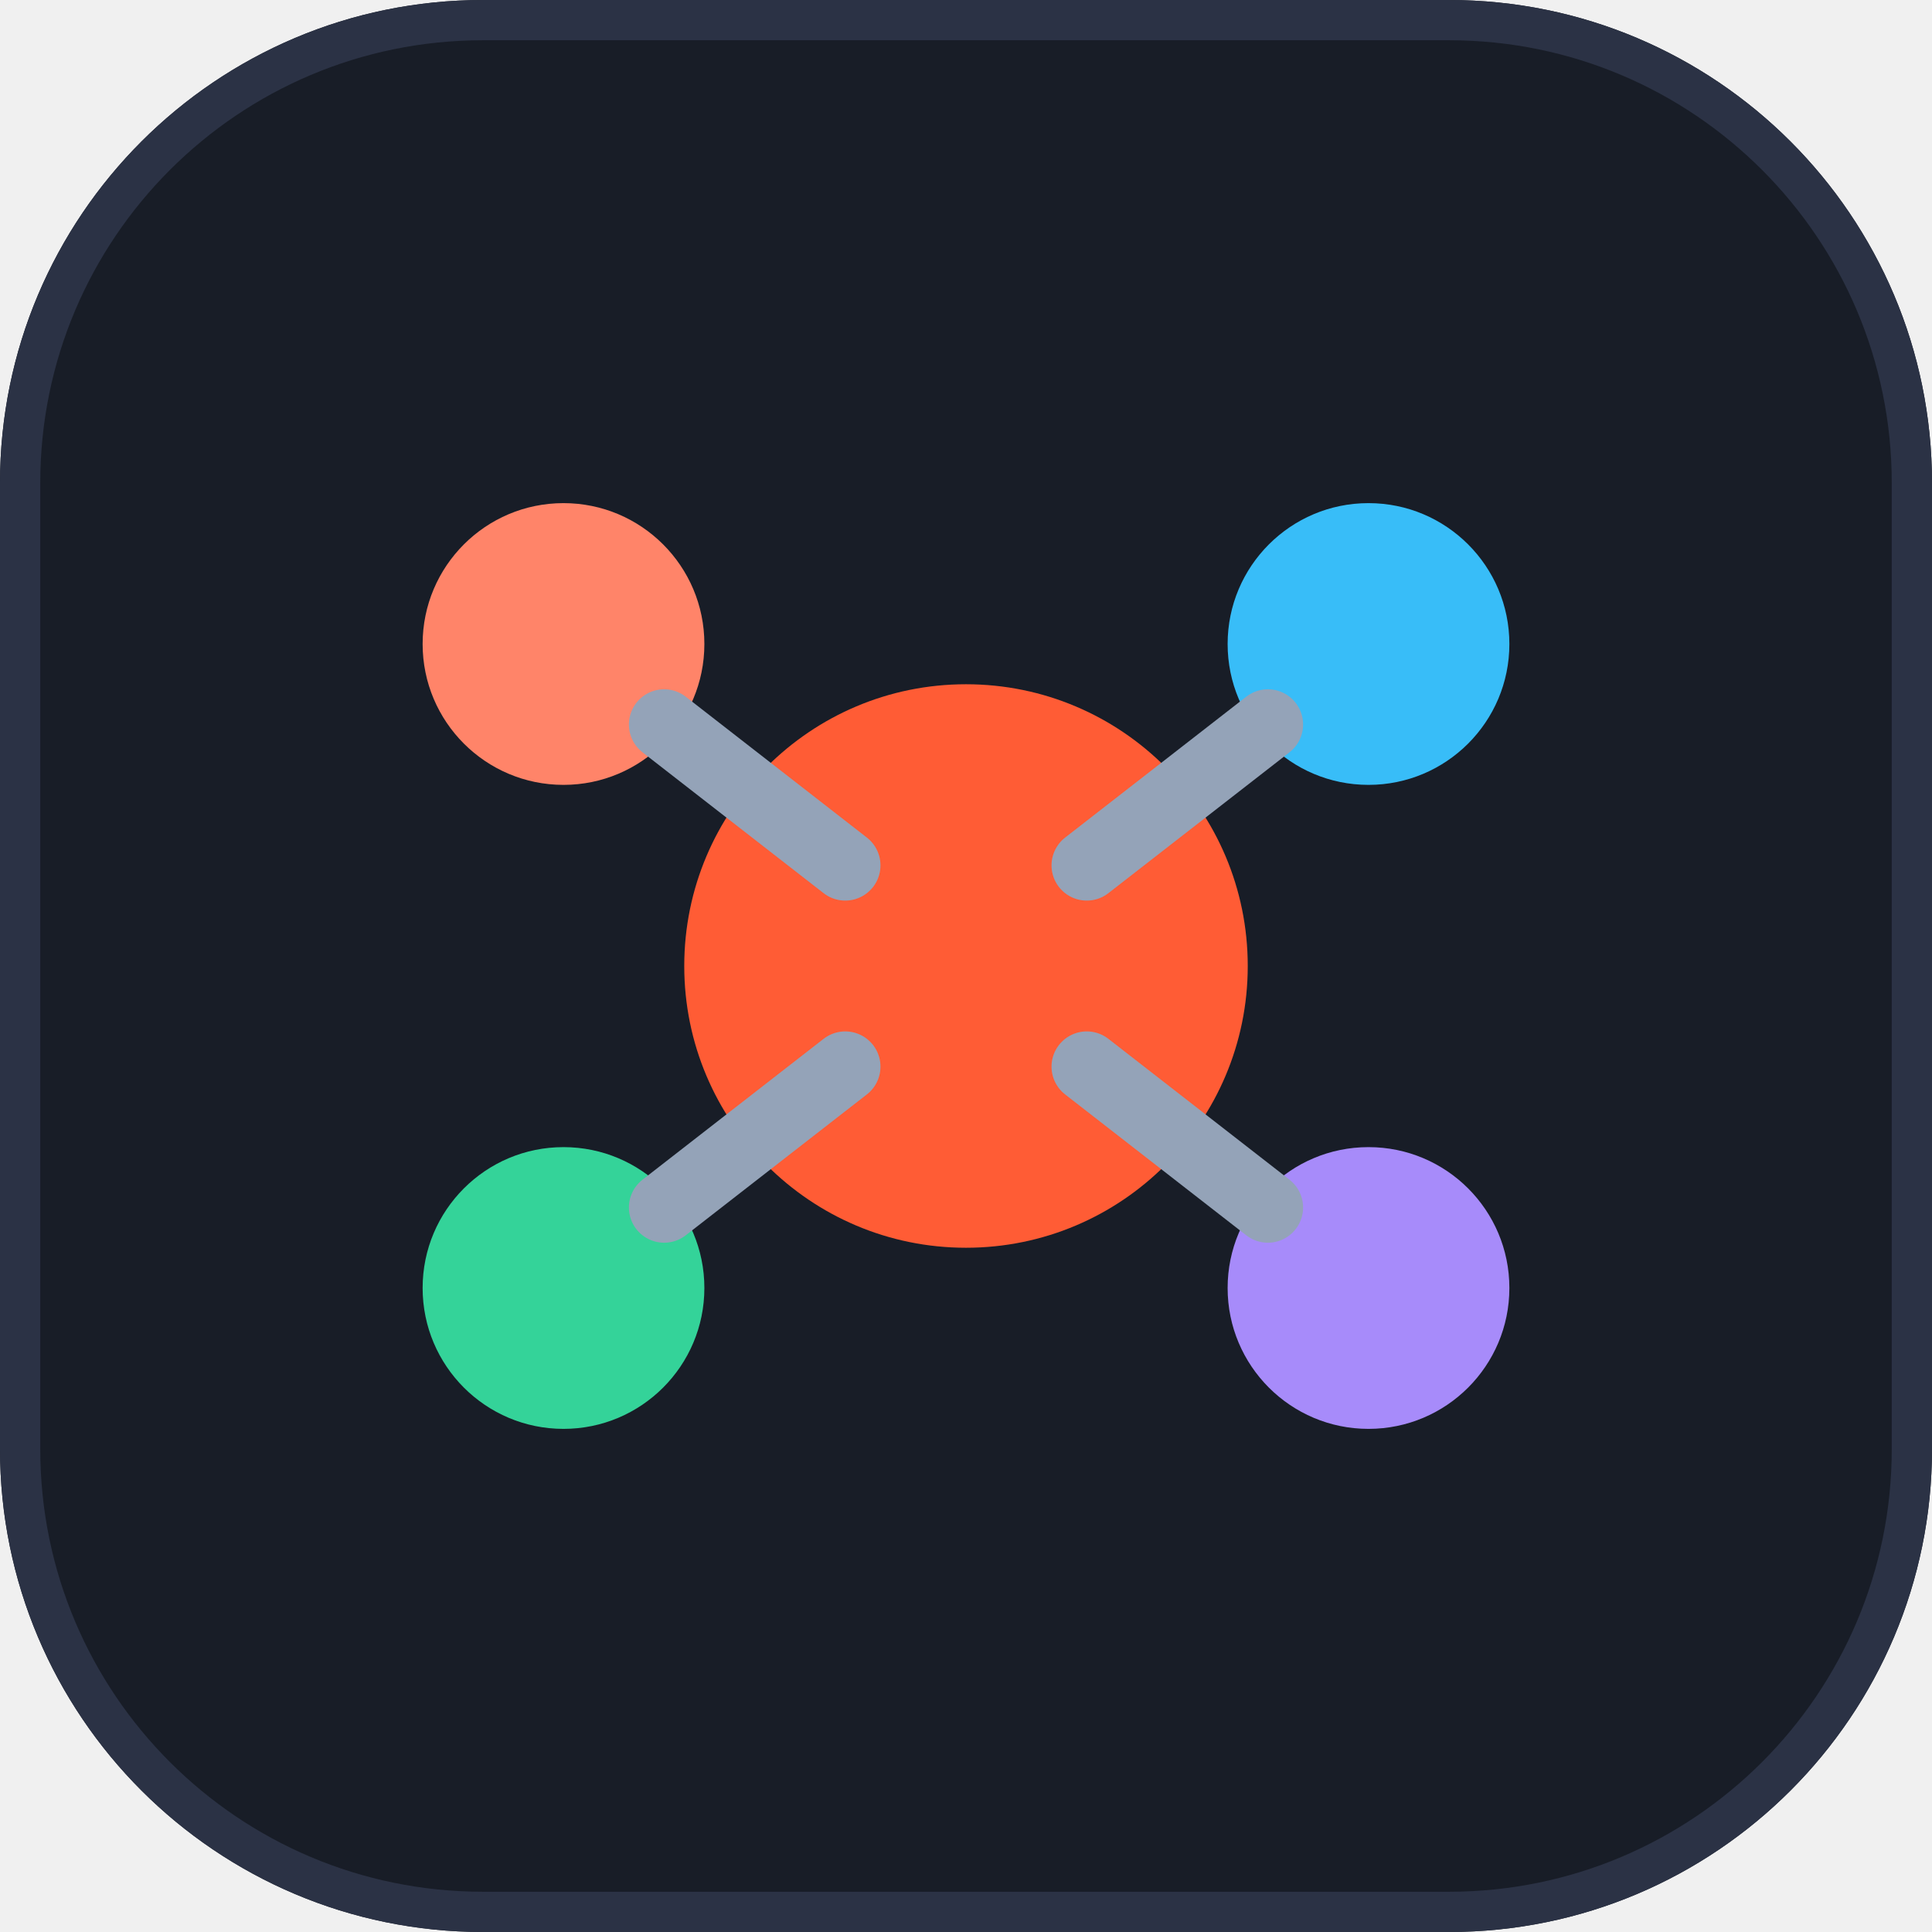
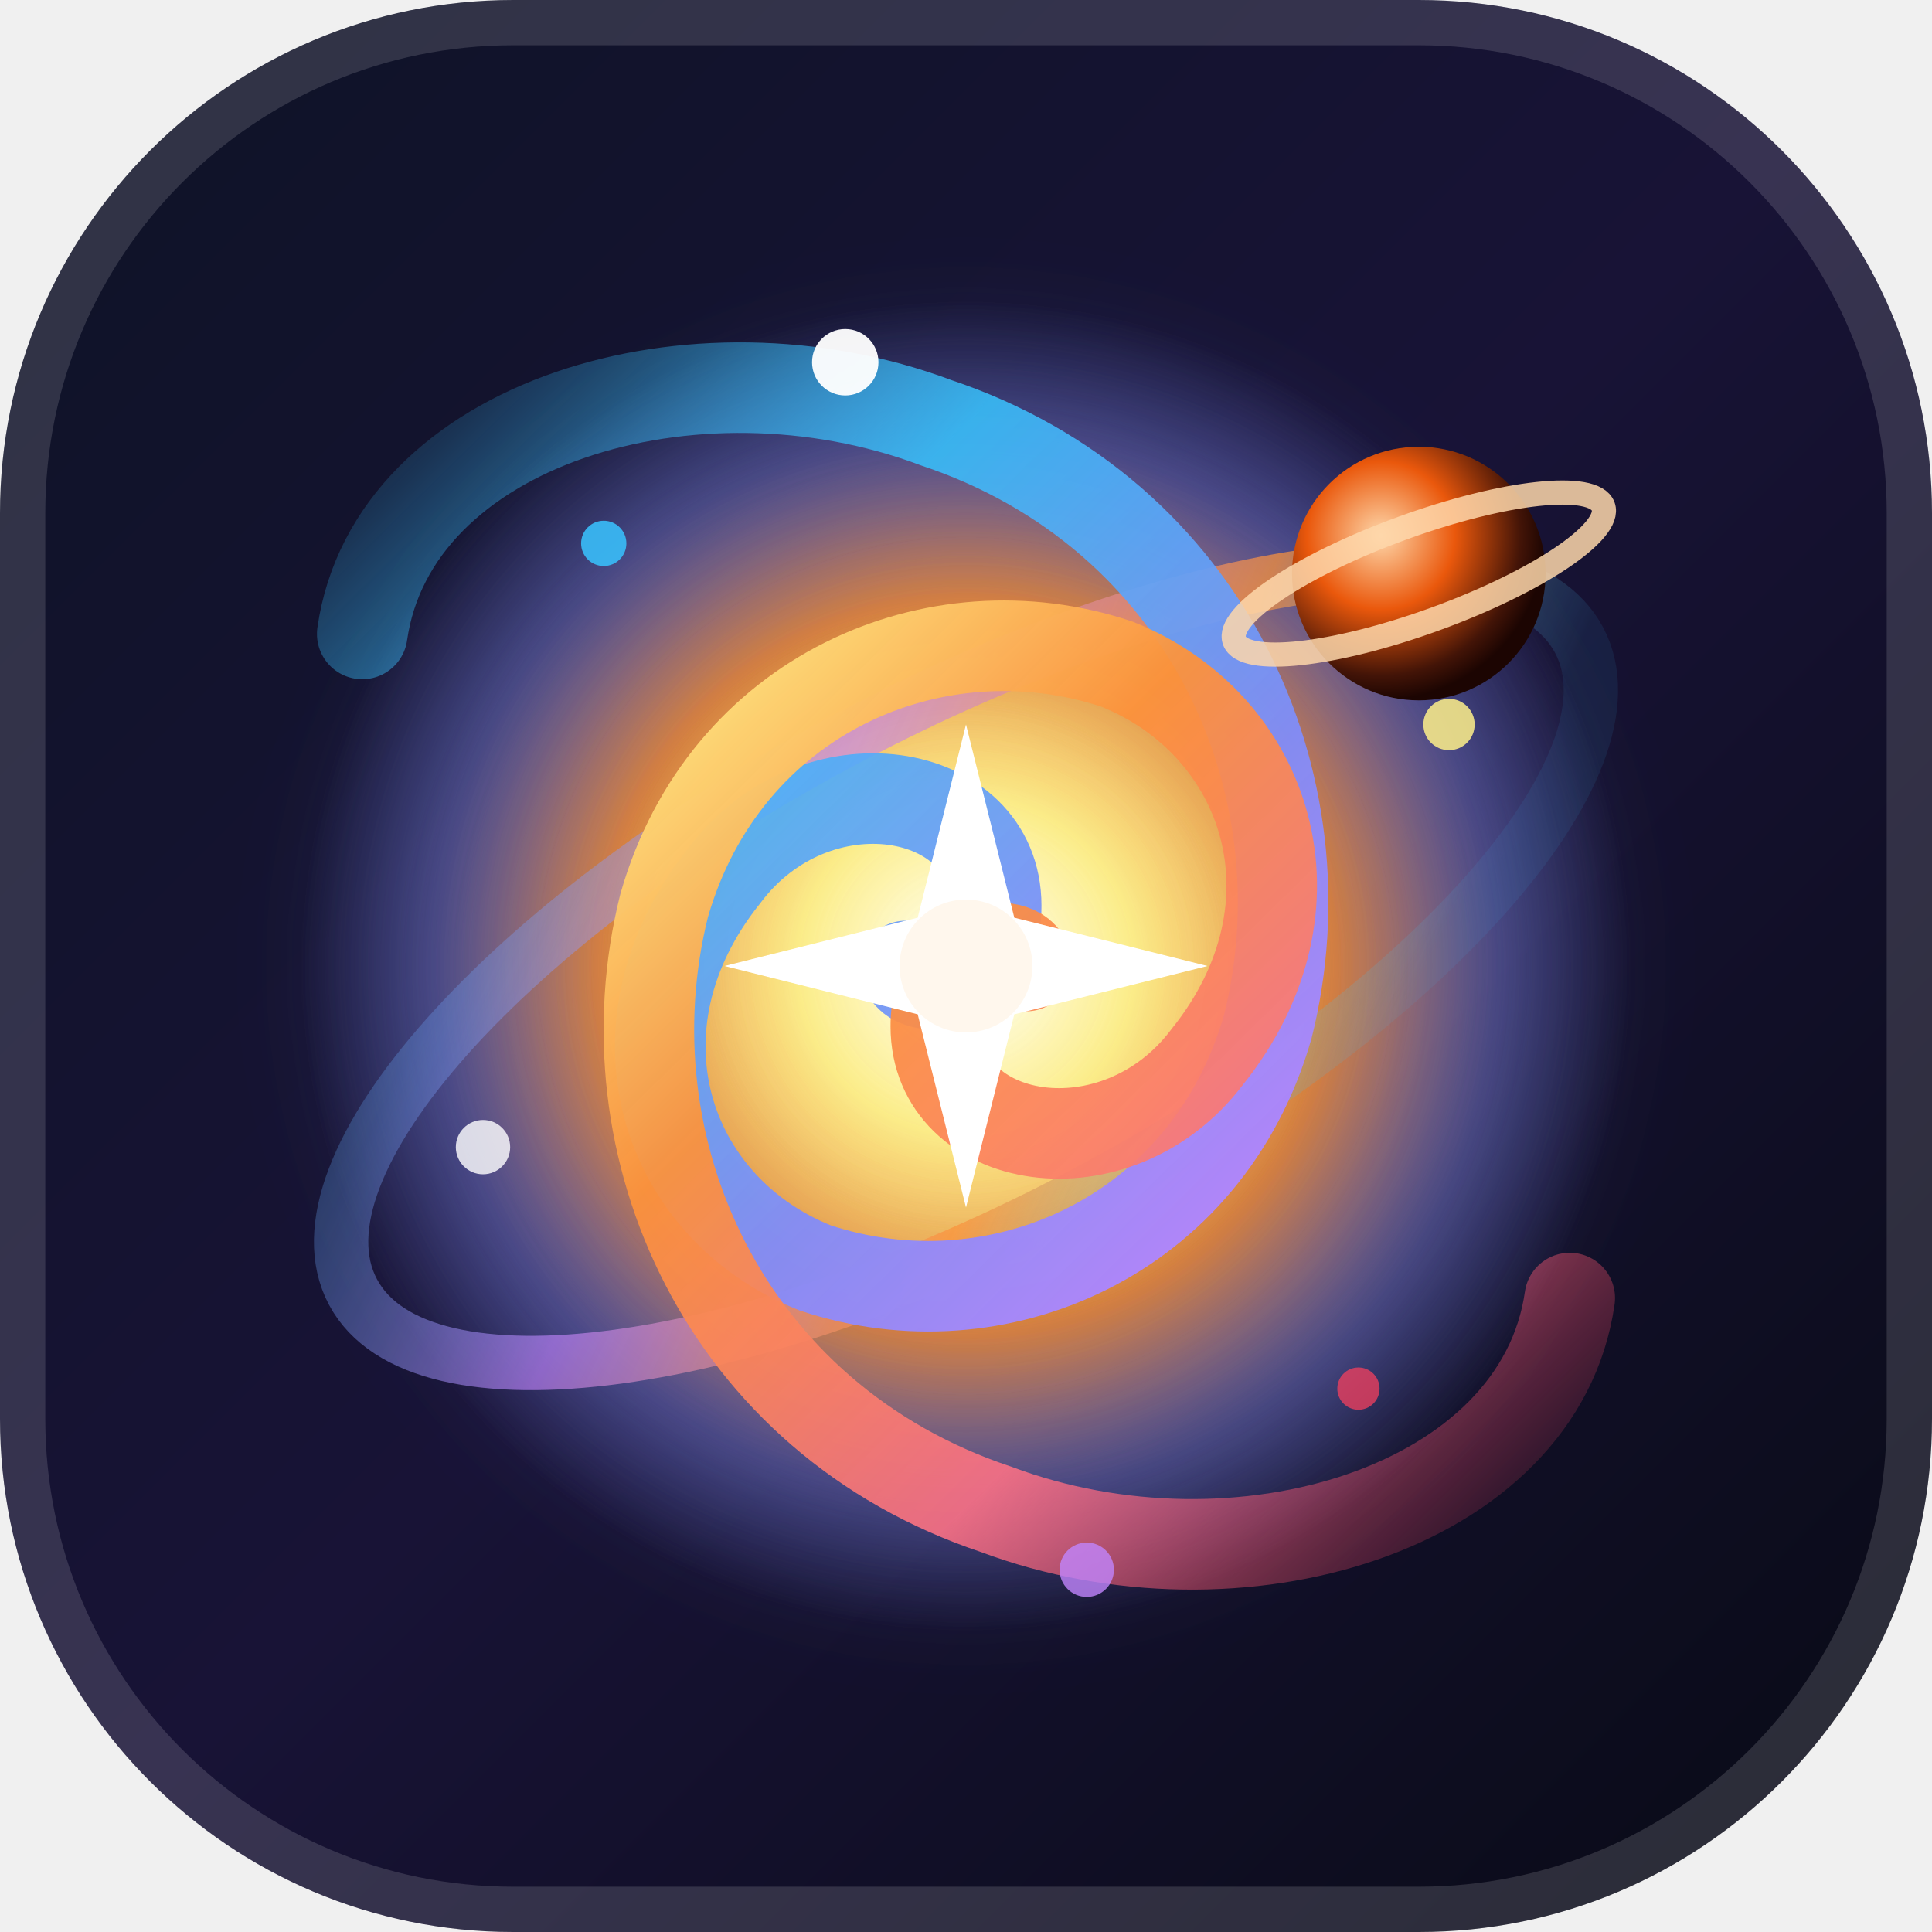
- <svg xmlns="http://www.w3.org/2000/svg" width="512" height="512" fill="none" viewBox="0 0 48 48">
-   <rect width="48" height="48" fill="#181D27" rx="12" />
-   <rect width="47" height="47" x=".5" y=".5" stroke="#2B3245" rx="11.5" />
-   <circle cx="24" cy="24" r="7" fill="#FF5C35" />
-   <circle cx="14" cy="16" r="3.5" fill="#FF8469" />
-   <circle cx="34" cy="16" r="3.5" fill="#38BDF8" />
-   <circle cx="14" cy="32" r="3.5" fill="#34D399" />
-   <circle cx="34" cy="32" r="3.5" fill="#A78BFA" />
-   <path stroke="#94A3B8" stroke-linecap="round" stroke-width="1.75" d="M16.5 18L21 21.5M31.5 18L27 21.5M16.5 30L21 26.5M31.5 30L27 26.5" />
+ <svg xmlns="http://www.w3.org/2000/svg" viewBox="0 0 64 64" fill="none">
+   <defs>
+     <linearGradient id="bgGrad" x1="0%" y1="0%" x2="100%" y2="100%">
+       <stop offset="0%" stop-color="#0e1326" />
+       <stop offset="50%" stop-color="#181336" />
+       <stop offset="100%" stop-color="#080a14" />
+     </linearGradient>
+     <linearGradient id="arm1" x1="0%" y1="0%" x2="100%" y2="100%">
+       <stop offset="0%" stop-color="#38bdf8" stop-opacity="0" />
+       <stop offset="35%" stop-color="#38bdf8" stop-opacity="0.9" />
+       <stop offset="70%" stop-color="#818cf8" stop-opacity="0.95" />
+       <stop offset="100%" stop-color="#c084fc" />
+     </linearGradient>
+     <linearGradient id="arm2" x1="100%" y1="100%" x2="0%" y2="0%">
+       <stop offset="0%" stop-color="#f43f5e" stop-opacity="0" />
+       <stop offset="35%" stop-color="#fb7185" stop-opacity="0.9" />
+       <stop offset="70%" stop-color="#fb923c" stop-opacity="0.95" />
+       <stop offset="100%" stop-color="#fef08a" />
+     </linearGradient>
+     <radialGradient id="coreGlow" cx="50%" cy="50%" r="50%">
+       <stop offset="0%" stop-color="#ffffff" />
+       <stop offset="25%" stop-color="#fef08a" stop-opacity="0.9" />
+       <stop offset="55%" stop-color="#fb923c" stop-opacity="0.6" />
+       <stop offset="80%" stop-color="#818cf8" stop-opacity="0.25" />
+       <stop offset="100%" stop-color="#818cf8" stop-opacity="0" />
+     </radialGradient>
+     <linearGradient id="ringGrad" x1="0%" y1="0%" x2="100%" y2="50%">
+       <stop offset="0%" stop-color="#38bdf8" stop-opacity="0.1" />
+       <stop offset="40%" stop-color="#c084fc" stop-opacity="0.75" />
+       <stop offset="70%" stop-color="#fb923c" stop-opacity="0.85" />
+       <stop offset="100%" stop-color="#38bdf8" stop-opacity="0.1" />
+     </linearGradient>
+     <radialGradient id="planetGrad" cx="35%" cy="35%" r="65%">
+       <stop offset="0%" stop-color="#fed7aa" />
+       <stop offset="45%" stop-color="#ea580c" />
+       <stop offset="85%" stop-color="#431407" />
+       <stop offset="100%" stop-color="#1c0502" />
+     </radialGradient>
+     <filter id="glow" x="-20%" y="-20%" width="140%" height="140%">
+       <feGaussianBlur stdDeviation="1.5" result="blur" />
+       <feComposite in="SourceGraphic" in2="blur" operator="over" />
+     </filter>
+   </defs>
+   <rect width="64" height="64" rx="17" fill="url(#bgGrad)" />
+   <rect x="0.75" y="0.75" width="62.5" height="62.5" rx="16.25" stroke="rgba(255, 255, 255, 0.14)" stroke-width="1.5" />
+   <circle cx="32" cy="32" r="22" fill="url(#coreGlow)" filter="url(#glow)" />
+   <ellipse cx="32" cy="32" rx="23" ry="8.5" transform="rotate(-28 32 32)" stroke="url(#ringGrad)" stroke-width="1.8" stroke-dasharray="140" stroke-dashoffset="15" opacity="0.85" />
+   <path d="M 12 21 C 13 14, 23 11, 31 14 C 40 17, 44 26, 42 34 C 40 41, 33 44, 27 42 C 22 40, 20 34, 24 29 C 27 25, 33 26, 33 30 C 33 33, 30 33, 30 32" fill="none" stroke="url(#arm1)" stroke-width="3" stroke-linecap="round" />
+   <path d="M 52 43 C 51 50, 41 53, 33 50 C 24 47, 20 38, 22 30 C 24 23, 31 20, 37 22 C 42 24, 44 30, 40 35 C 37 39, 31 38, 31 34 C 31 31, 34 31, 34 32" fill="none" stroke="url(#arm2)" stroke-width="3" stroke-linecap="round" />
+   <circle cx="16" cy="38" r="0.9" fill="#ffffff" opacity="0.8" />
+   <circle cx="20" cy="18" r="0.75" fill="#38bdf8" opacity="0.9" />
+   <circle cx="48" cy="24" r="0.85" fill="#fef08a" opacity="0.85" />
+   <circle cx="45" cy="46" r="0.7" fill="#f43f5e" opacity="0.75" />
+   <circle cx="28" cy="12" r="1.1" fill="#ffffff" opacity="0.95" />
+   <circle cx="36" cy="52" r="0.9" fill="#c084fc" opacity="0.8" />
+   <circle cx="47" cy="19" r="4.2" fill="url(#planetGrad)" />
+   <ellipse cx="47" cy="19" rx="6.5" ry="1.6" transform="rotate(-20 47 19)" stroke="#fed7aa" stroke-width="0.8" opacity="0.85" />
+   <path d="M 32 24 L 33.6 30.4 L 40 32 L 33.6 33.6 L 32 40 L 30.4 33.6 L 24 32 L 30.4 30.4 Z" fill="#ffffff" />
+   <circle cx="32" cy="32" r="2.2" fill="#fff7ed" />
</svg>
